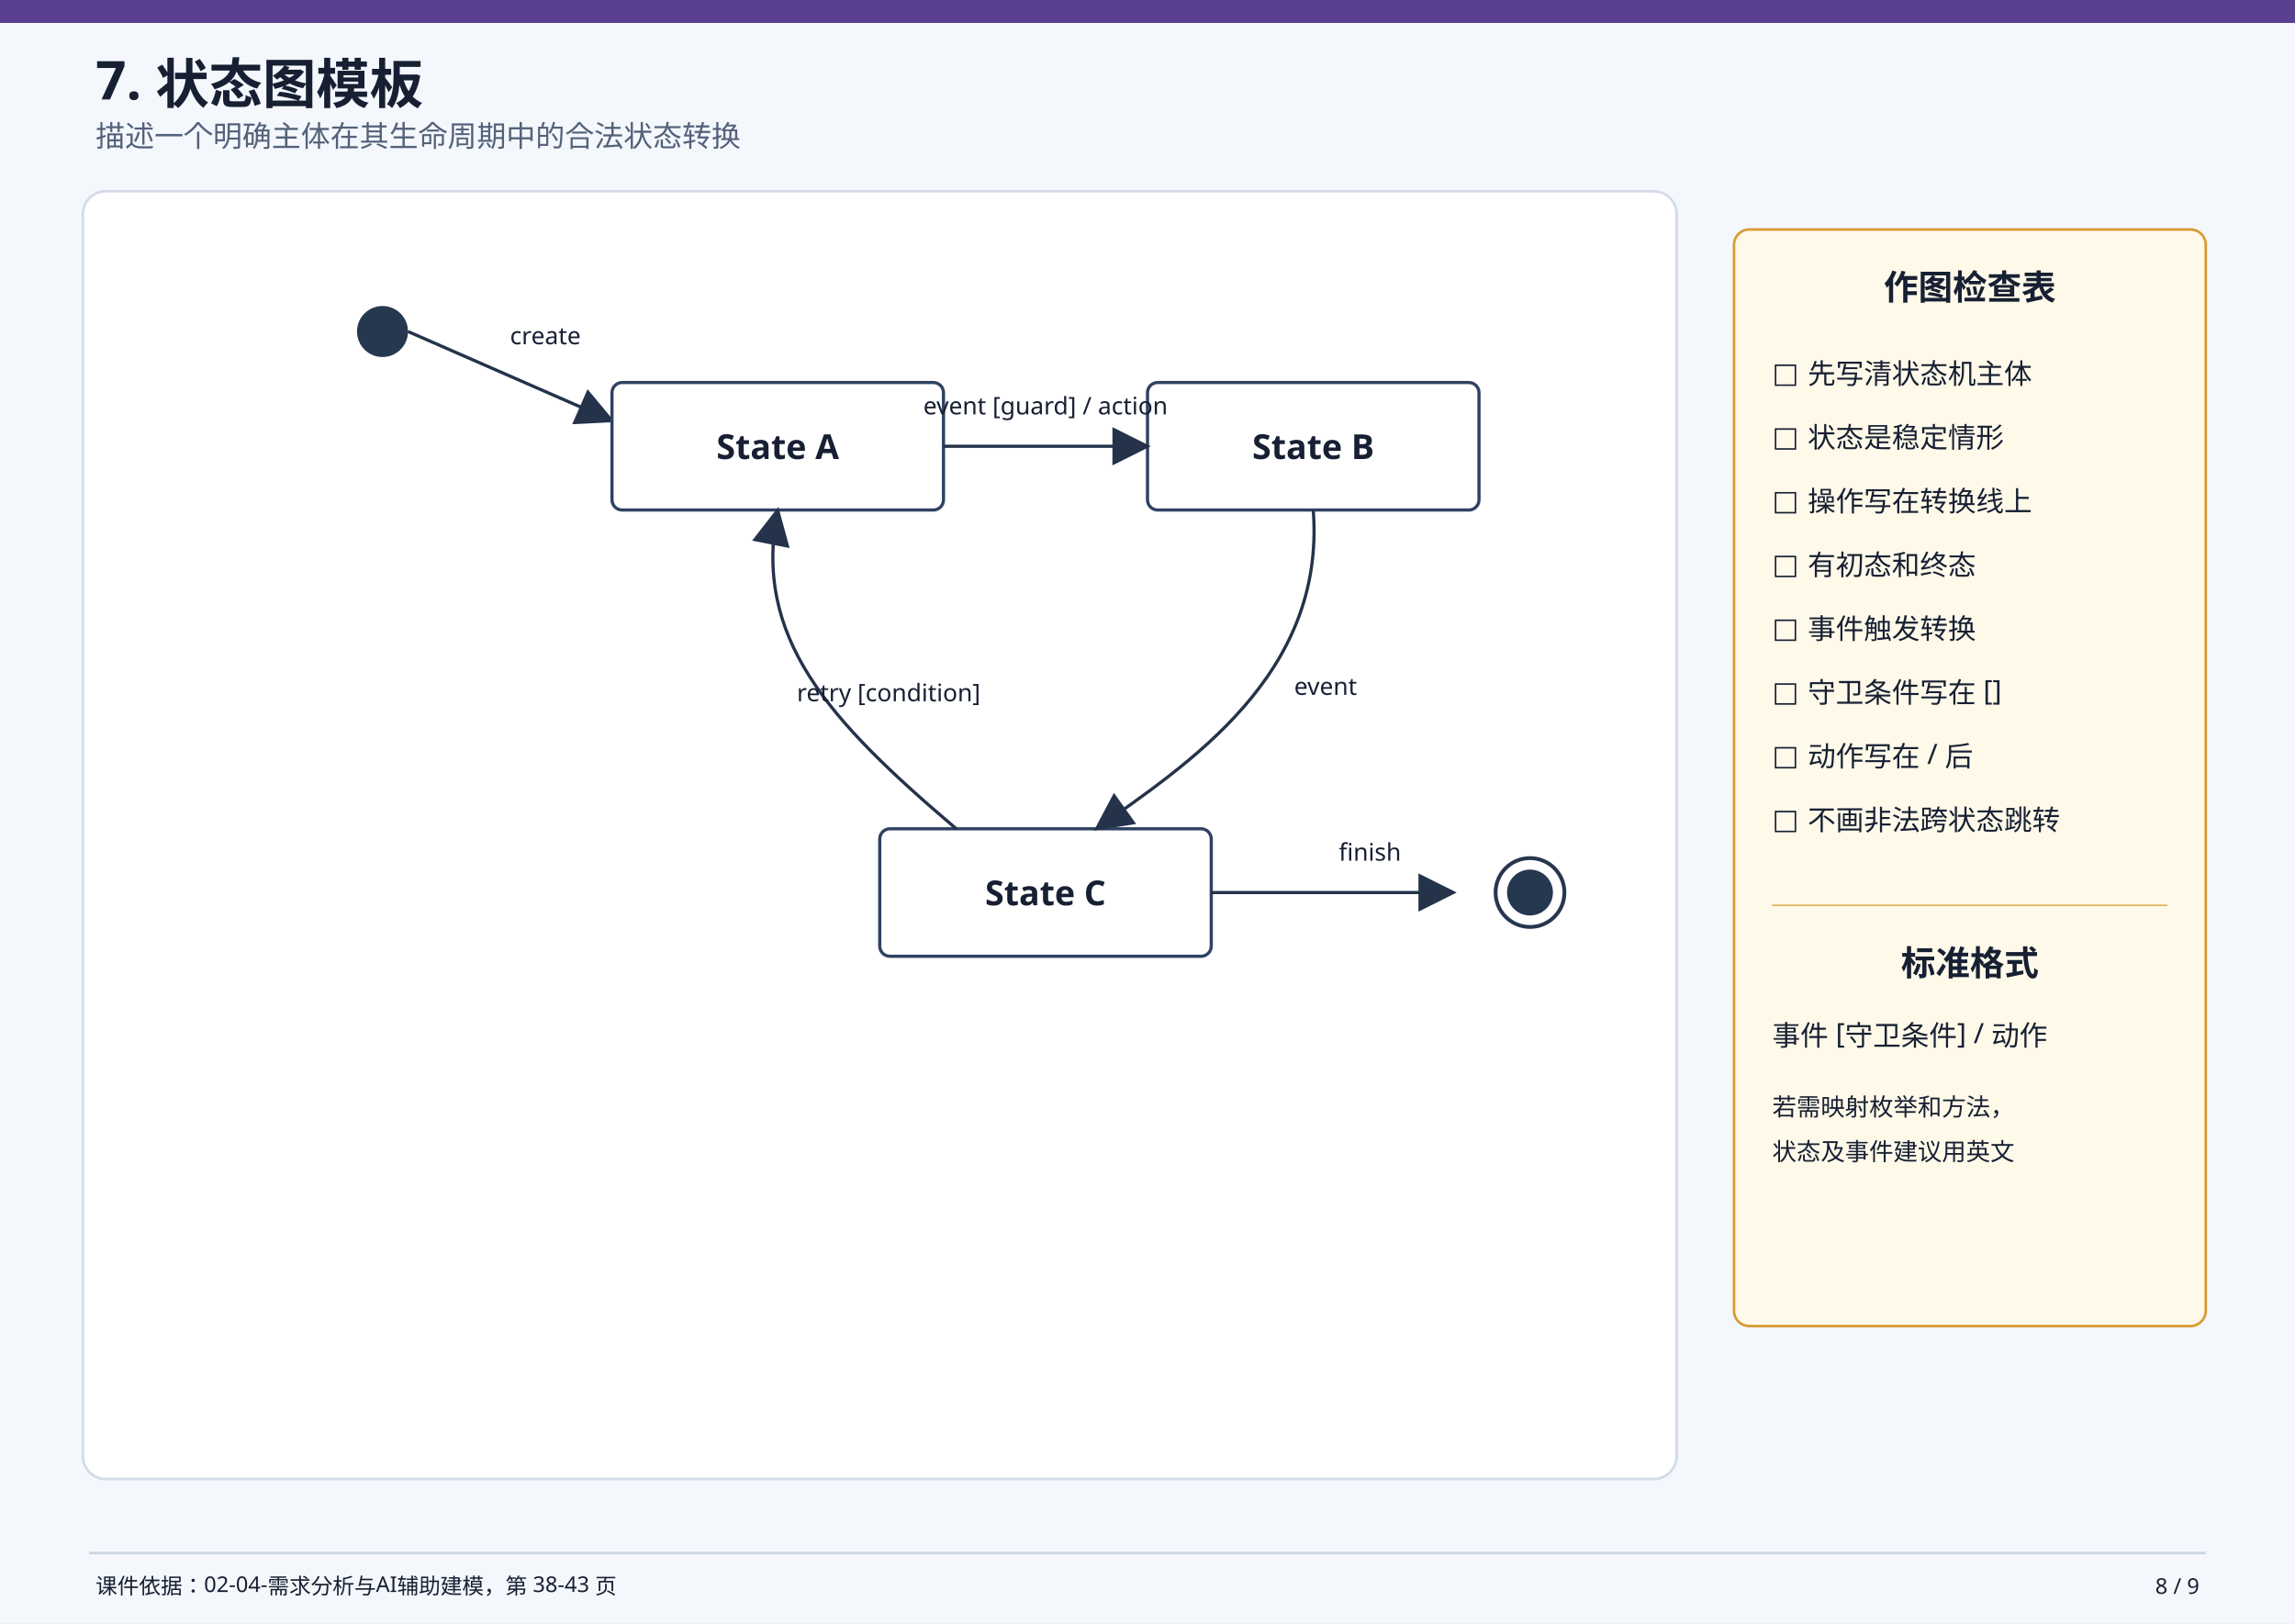
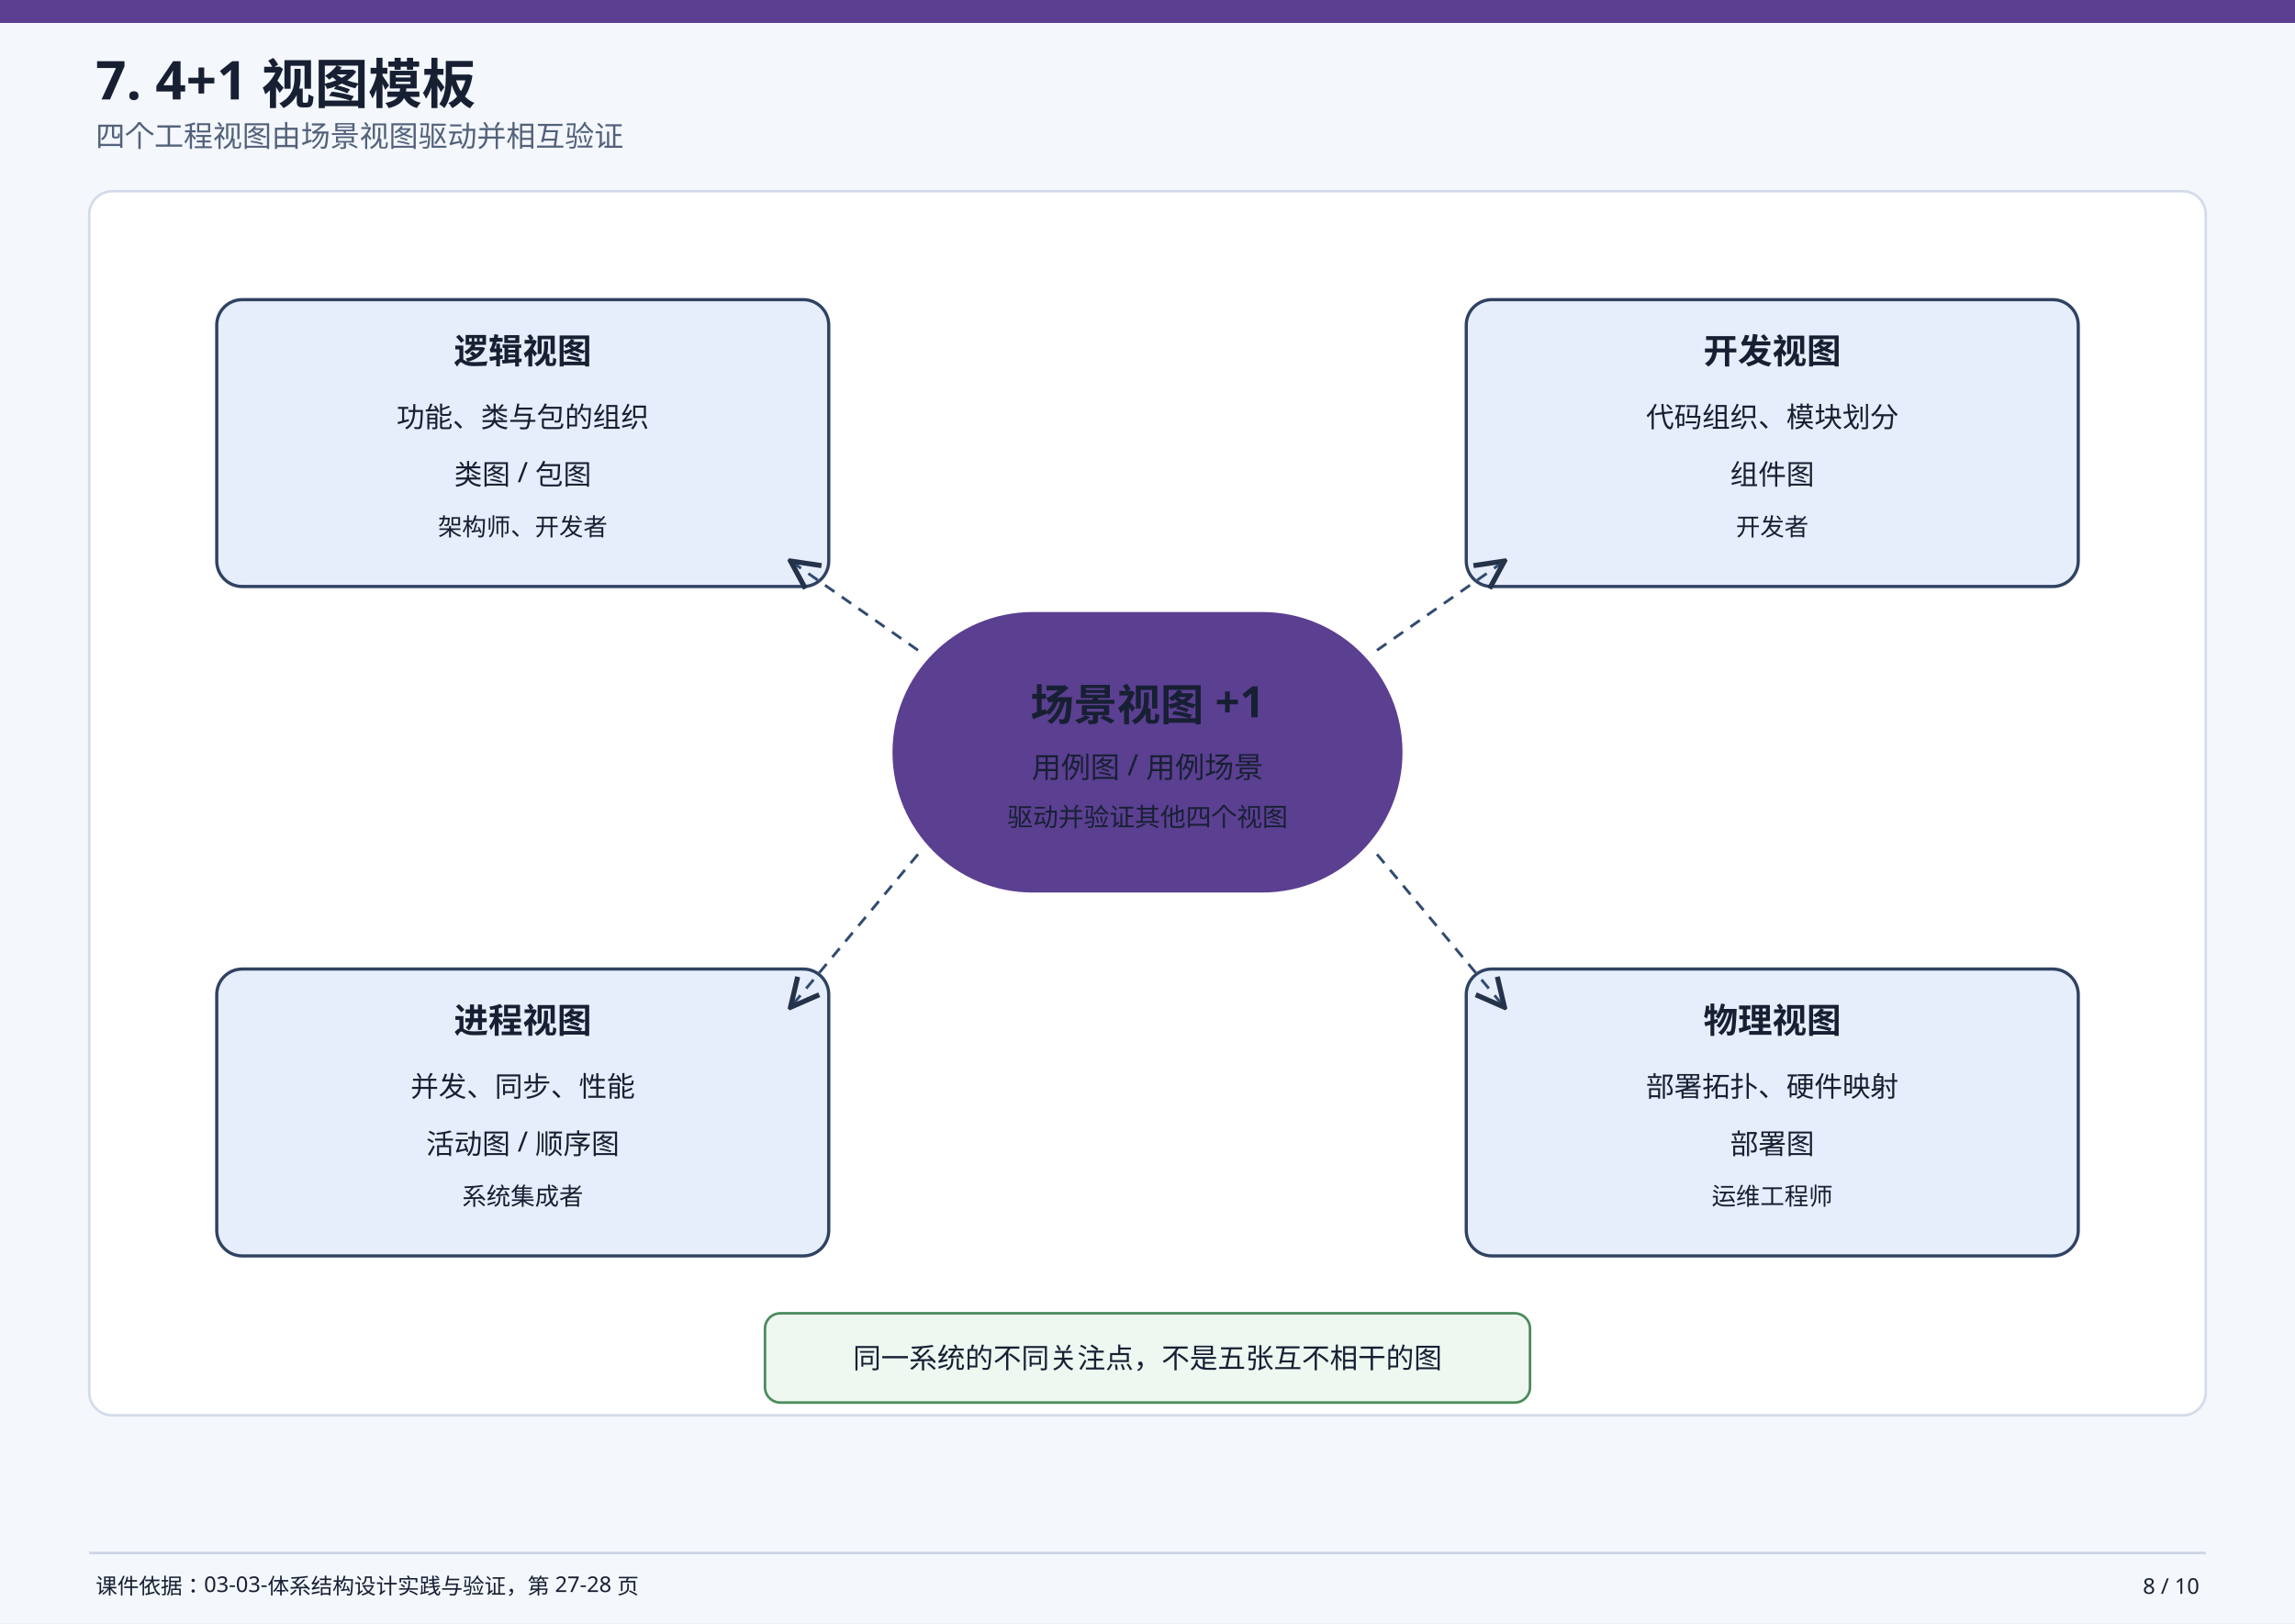
<svg xmlns="http://www.w3.org/2000/svg" width="1800" height="1273" viewBox="0 0 1800 1273">
  <defs>
    <marker id="solid" markerWidth="12" markerHeight="12" refX="11" refY="6" orient="auto">
      <path d="M0,0 L12,6 L0,12 Z" fill="#24324a" />
    </marker>
    <marker id="open" markerWidth="12" markerHeight="12" refX="11" refY="6" orient="auto">
      <path d="M1,1 L11,6 L1,11" fill="none" stroke="#24324a" stroke-width="1.8" />
    </marker>
    <marker id="triangle" markerWidth="16" markerHeight="16" refX="14" refY="8" orient="auto">
      <path d="M1,1 L15,8 L1,15 Z" fill="#fff" stroke="#6f42a0" stroke-width="1.8" />
    </marker>
    <style>
    text{font-family:"PingFang SC","Microsoft YaHei",sans-serif;fill:#172033}
    .title{font-size:42px;font-weight:800}.sub{font-size:23px;fill:#53627a}.h{font-size:27px;font-weight:700}.t{font-size:22px}.s{font-size:19px}.tiny{font-size:17px}
    .panel{fill:#fff;stroke:#d3dbea;stroke-width:2;rx:18}.node{fill:#fff;stroke:#2f4262;stroke-width:2.5;rx:8}.accent{fill:#e6eefb;stroke:#2f4262;stroke-width:2.5}
    .call{fill:none;stroke:#24324a;stroke-width:2.5;marker-end:url(#solid)}.ret{fill:none;stroke:#465773;stroke-width:2.2;stroke-dasharray:9 7;marker-end:url(#open)}
    .dep{fill:none;stroke:#314b70;stroke-width:2.2;stroke-dasharray:9 7;marker-end:url(#open)}.realize,.inherit{fill:none;stroke:#6f42a0;stroke-width:2.3;stroke-dasharray:9 7;marker-end:url(#triangle)}
    .line{fill:none;stroke:#3f506a;stroke-width:2.2}.dash{fill:none;stroke:#65728a;stroke-width:2;stroke-dasharray:9 8}
    .note{fill:#fff9e9;stroke:#d79b31;stroke-width:2;rx:12}.good{fill:#eef8f1;stroke:#4b8b5b;stroke-width:2;rx:12}
  </style>
  </defs>
  <rect width="1800" height="1273" fill="#f4f7fc" />
  <rect x="0" y="0" width="1800" height="18" fill="#5b3f91" />
-   <text class="title" x="75" y="78">7. 状态图模板</text>
-   <text class="sub" x="75" y="115">描述一个明确主体在其生命周期中的合法状态转换</text>
-   <rect class="panel" x="65" y="150" width="1250" height="1010" />
-   <circle cx="300" cy="260" r="20" fill="#263750" />
-   <line class="call" x1="320" y1="260" x2="480" y2="330" />
-   <text class="s" x="400" y="270">create</text>
-   <rect class="node" x="480" y="300" width="260" height="100" />
-   <text class="h" x="610" y="360" text-anchor="middle">State A</text>
-   <rect class="node" x="900" y="300" width="260" height="100" />
-   <text class="h" x="1030" y="360" text-anchor="middle">State B</text>
-   <rect class="node" x="690" y="650" width="260" height="100" />
-   <text class="h" x="820" y="710" text-anchor="middle">State C</text>
-   <path class="call" d="M740,350 L900,350" />
-   <text class="s" x="820" y="325" text-anchor="middle">event [guard] / action</text>
-   <path class="call" d="M1030,400 C1040,530 930,600 860,650" />
-   <text class="s" x="1015" y="545">event</text>
-   <path class="call" d="M750,650 C650,565 590,500 610,400" />
-   <text class="s" x="625" y="550">retry [condition]</text>
-   <path class="call" d="M950,700 L1140,700" />
-   <circle cx="1200" cy="700" r="27" fill="none" stroke="#263750" stroke-width="3" />
-   <circle cx="1200" cy="700" r="18" fill="#263750" />
-   <text class="s" x="1050" y="675">finish</text>
-   <rect class="note" x="1360" y="180" width="370" height="860" />
-   <text class="h" x="1545" y="235" text-anchor="middle">作图检查表</text>
-   <text class="t" x="1390" y="300">□ 先写清状态机主体</text>
-   <text class="t" x="1390" y="350">□ 状态是稳定情形</text>
-   <text class="t" x="1390" y="400">□ 操作写在转换线上</text>
-   <text class="t" x="1390" y="450">□ 有初态和终态</text>
-   <text class="t" x="1390" y="500">□ 事件触发转换</text>
-   <text class="t" x="1390" y="550">□ 守卫条件写在 []</text>
-   <text class="t" x="1390" y="600">□ 动作写在 / 后</text>
-   <text class="t" x="1390" y="650">□ 不画非法跨状态跳转</text>
-   <line x1="1390" y1="710" x2="1700" y2="710" stroke="#d9a23a" />
-   <text class="h" x="1545" y="765" text-anchor="middle">标准格式</text>
-   <text class="t" x="1390" y="820">事件 [守卫条件] / 动作</text>
-   <text class="s" x="1390" y="875">若需映射枚举和方法，</text>
-   <text class="s" x="1390" y="910">状态及事件建议用英文</text>
+   <text class="title" x="75" y="78">7. 4+1 视图模板</text>
+   <text class="sub" x="75" y="115">四个工程视图由场景视图驱动并相互验证</text>
+   <rect class="panel" x="70" y="150" width="1660" height="960" />
+   <rect x="700" y="480" width="400" height="220" rx="110" fill="#5b3f91" />
+   <text x="900" y="565" text-anchor="middle" font-size="34" font-weight="800" fill="#fff">场景视图 +1</text>
+   <text x="900" y="610" text-anchor="middle" font-size="23" fill="#fff">用例图 / 用例场景</text>
+   <text x="900" y="648" text-anchor="middle" font-size="20" fill="#fff">驱动并验证其他四个视图</text>
+   <rect class="accent" x="170" y="235" width="480" height="225" rx="20" />
+   <text class="h" x="410" y="285" text-anchor="middle">逻辑视图</text>
+   <text class="t" x="410" y="335" text-anchor="middle">功能、类与包的组织</text>
+   <text class="t" x="410" y="380" text-anchor="middle">类图 / 包图</text>
+   <text class="s" x="410" y="420" text-anchor="middle">架构师、开发者</text>
+   <rect class="accent" x="1150" y="235" width="480" height="225" rx="20" />
+   <text class="h" x="1390" y="285" text-anchor="middle">开发视图</text>
+   <text class="t" x="1390" y="335" text-anchor="middle">代码组织、模块划分</text>
+   <text class="t" x="1390" y="380" text-anchor="middle">组件图</text>
+   <text class="s" x="1390" y="420" text-anchor="middle">开发者</text>
+   <rect class="accent" x="170" y="760" width="480" height="225" rx="20" />
+   <text class="h" x="410" y="810" text-anchor="middle">进程视图</text>
+   <text class="t" x="410" y="860" text-anchor="middle">并发、同步、性能</text>
+   <text class="t" x="410" y="905" text-anchor="middle">活动图 / 顺序图</text>
+   <text class="s" x="410" y="945" text-anchor="middle">系统集成者</text>
+   <rect class="accent" x="1150" y="760" width="480" height="225" rx="20" />
+   <text class="h" x="1390" y="810" text-anchor="middle">物理视图</text>
+   <text class="t" x="1390" y="860" text-anchor="middle">部署拓扑、硬件映射</text>
+   <text class="t" x="1390" y="905" text-anchor="middle">部署图</text>
+   <text class="s" x="1390" y="945" text-anchor="middle">运维工程师</text>
+   <path class="dep" d="M720,510 L620,440" />
+   <path class="dep" d="M1080,510 L1180,440" />
+   <path class="dep" d="M720,670 L620,790" />
+   <path class="dep" d="M1080,670 L1180,790" />
+   <rect class="good" x="600" y="1030" width="600" height="70" />
+   <text class="t" x="900" y="1073" text-anchor="middle">同一系统的不同关注点，不是五张互不相干的图</text>
  <line x1="70" y1="1218" x2="1730" y2="1218" stroke="#ccd5e4" stroke-width="2" />
-   <text class="tiny" x="75" y="1250">课件依据：02-04-需求分析与AI辅助建模，第 38-43 页</text>
-   <text class="tiny" x="1725" y="1250" text-anchor="end">8 / 9</text>
+   <text class="tiny" x="75" y="1250">课件依据：03-03-体系结构设计实践与验证，第 27-28 页</text>
+   <text class="tiny" x="1725" y="1250" text-anchor="end">8 / 10</text>
</svg>
